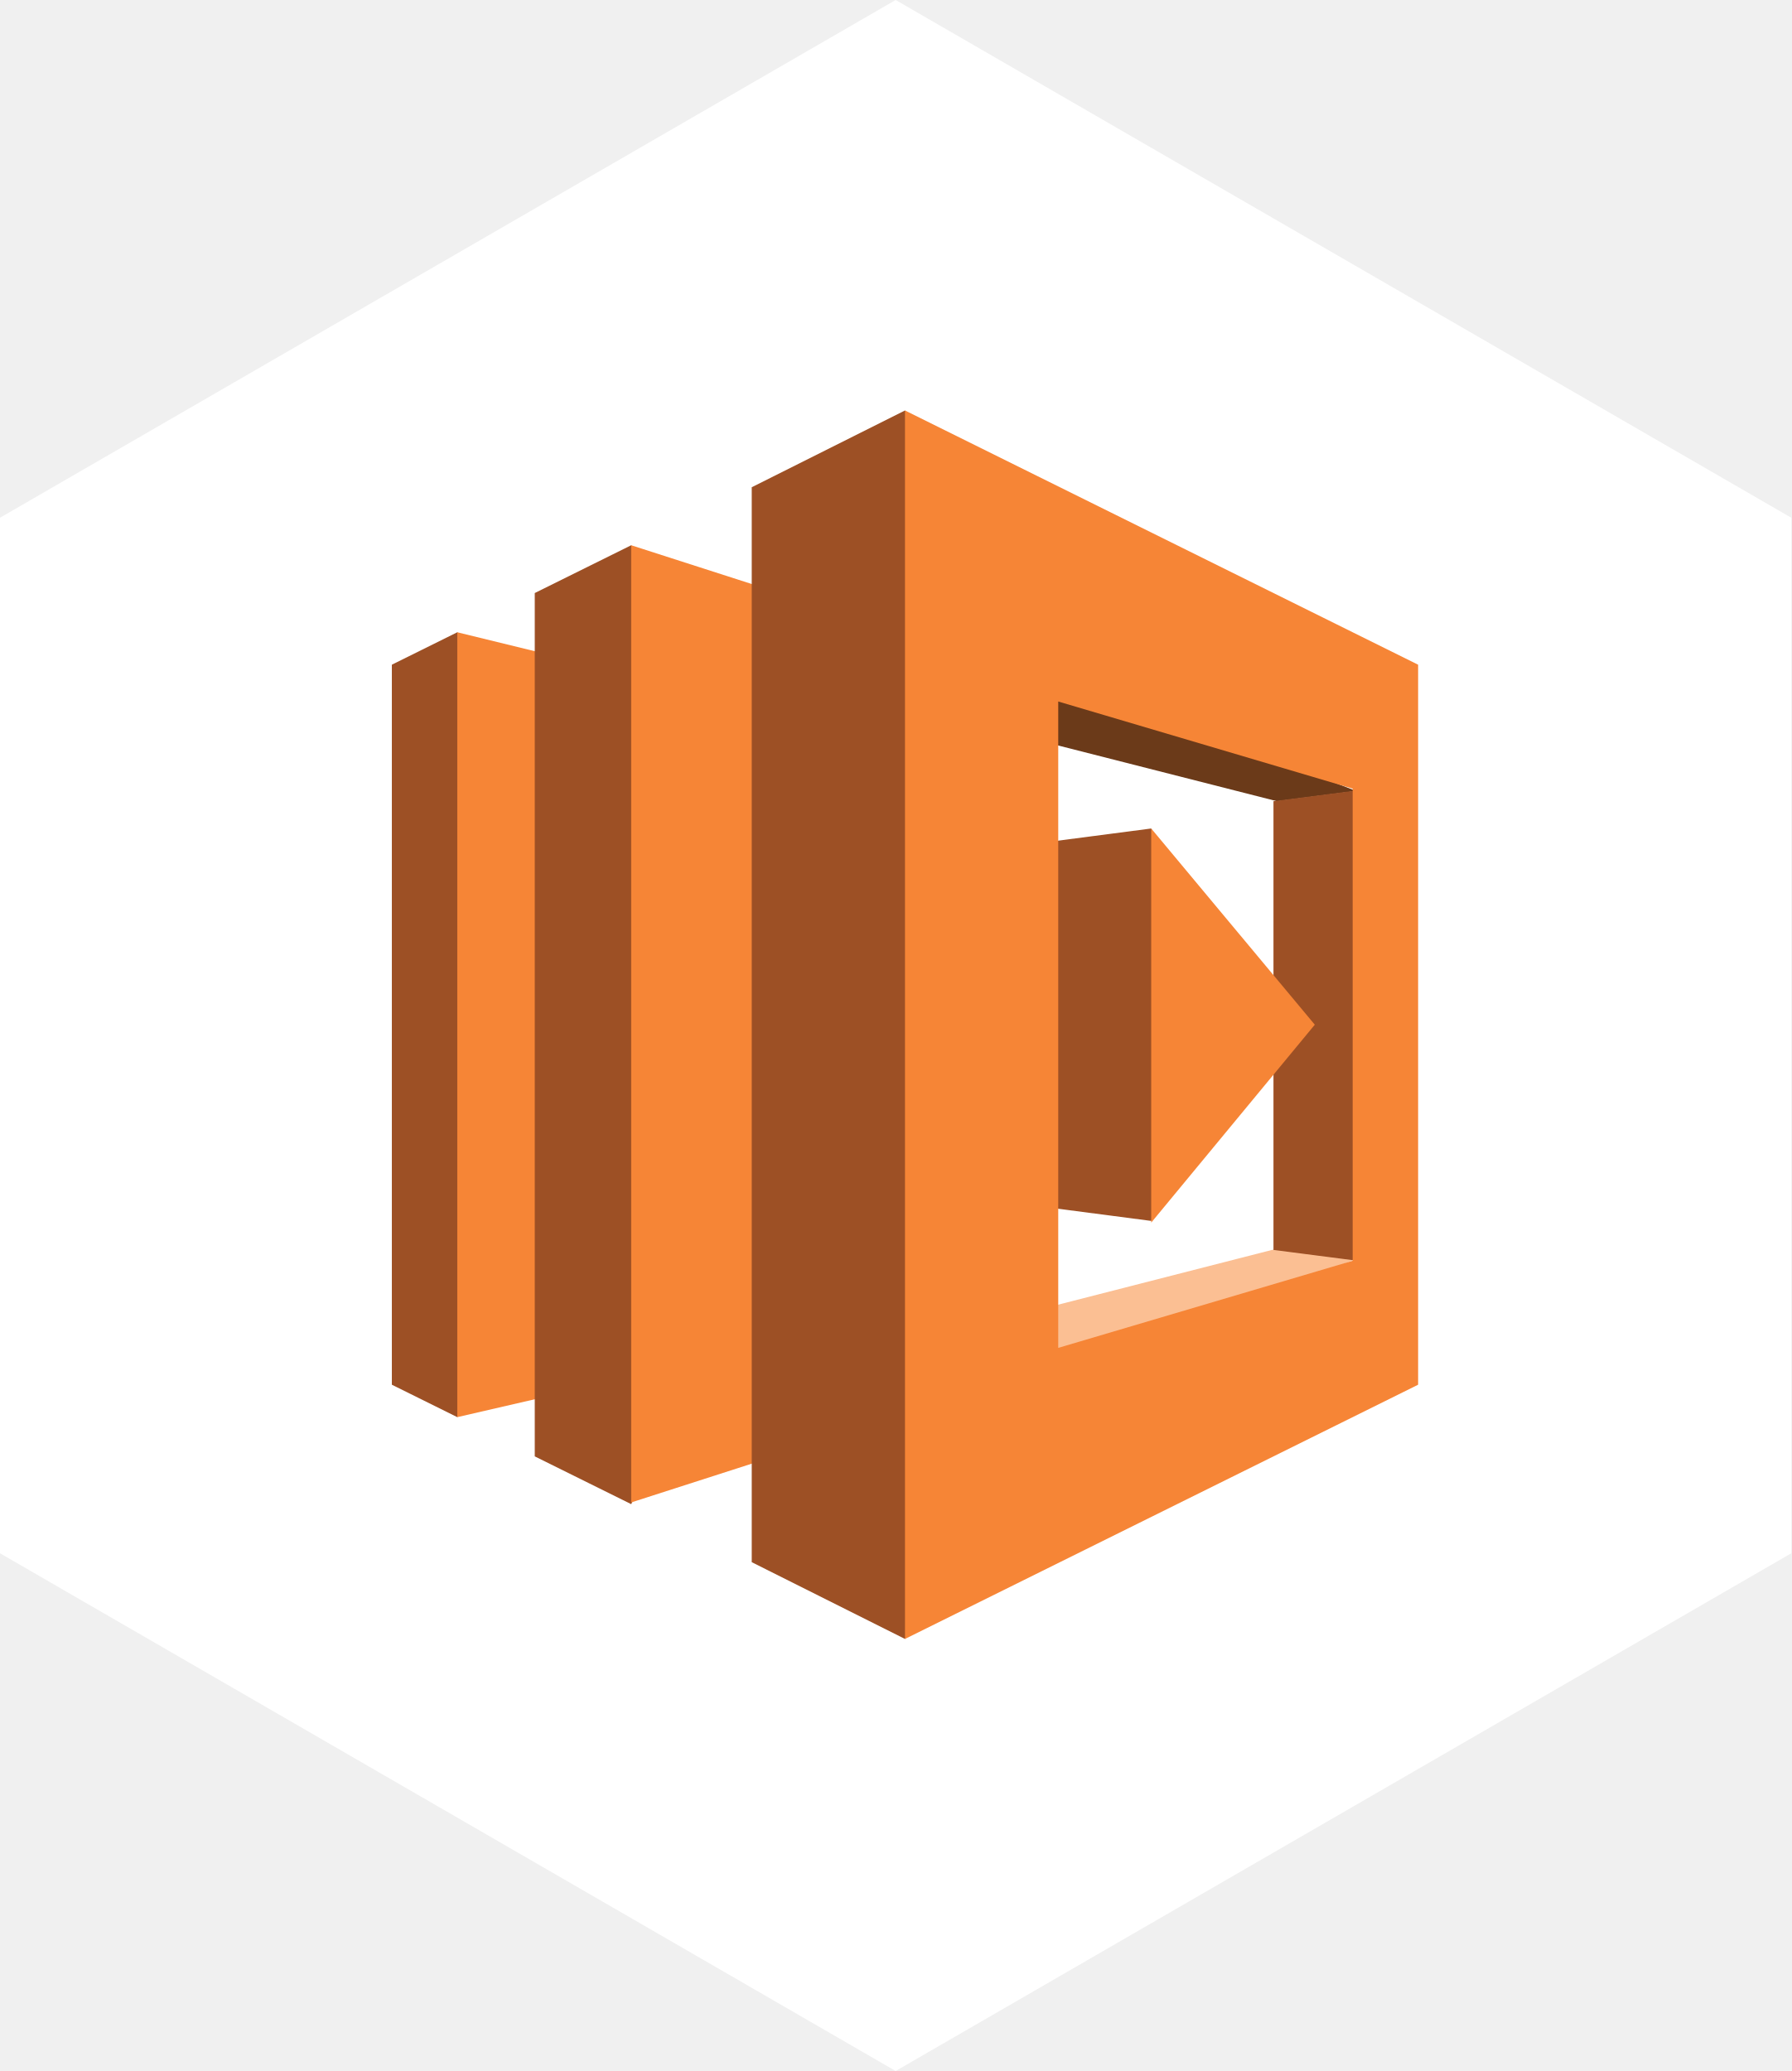
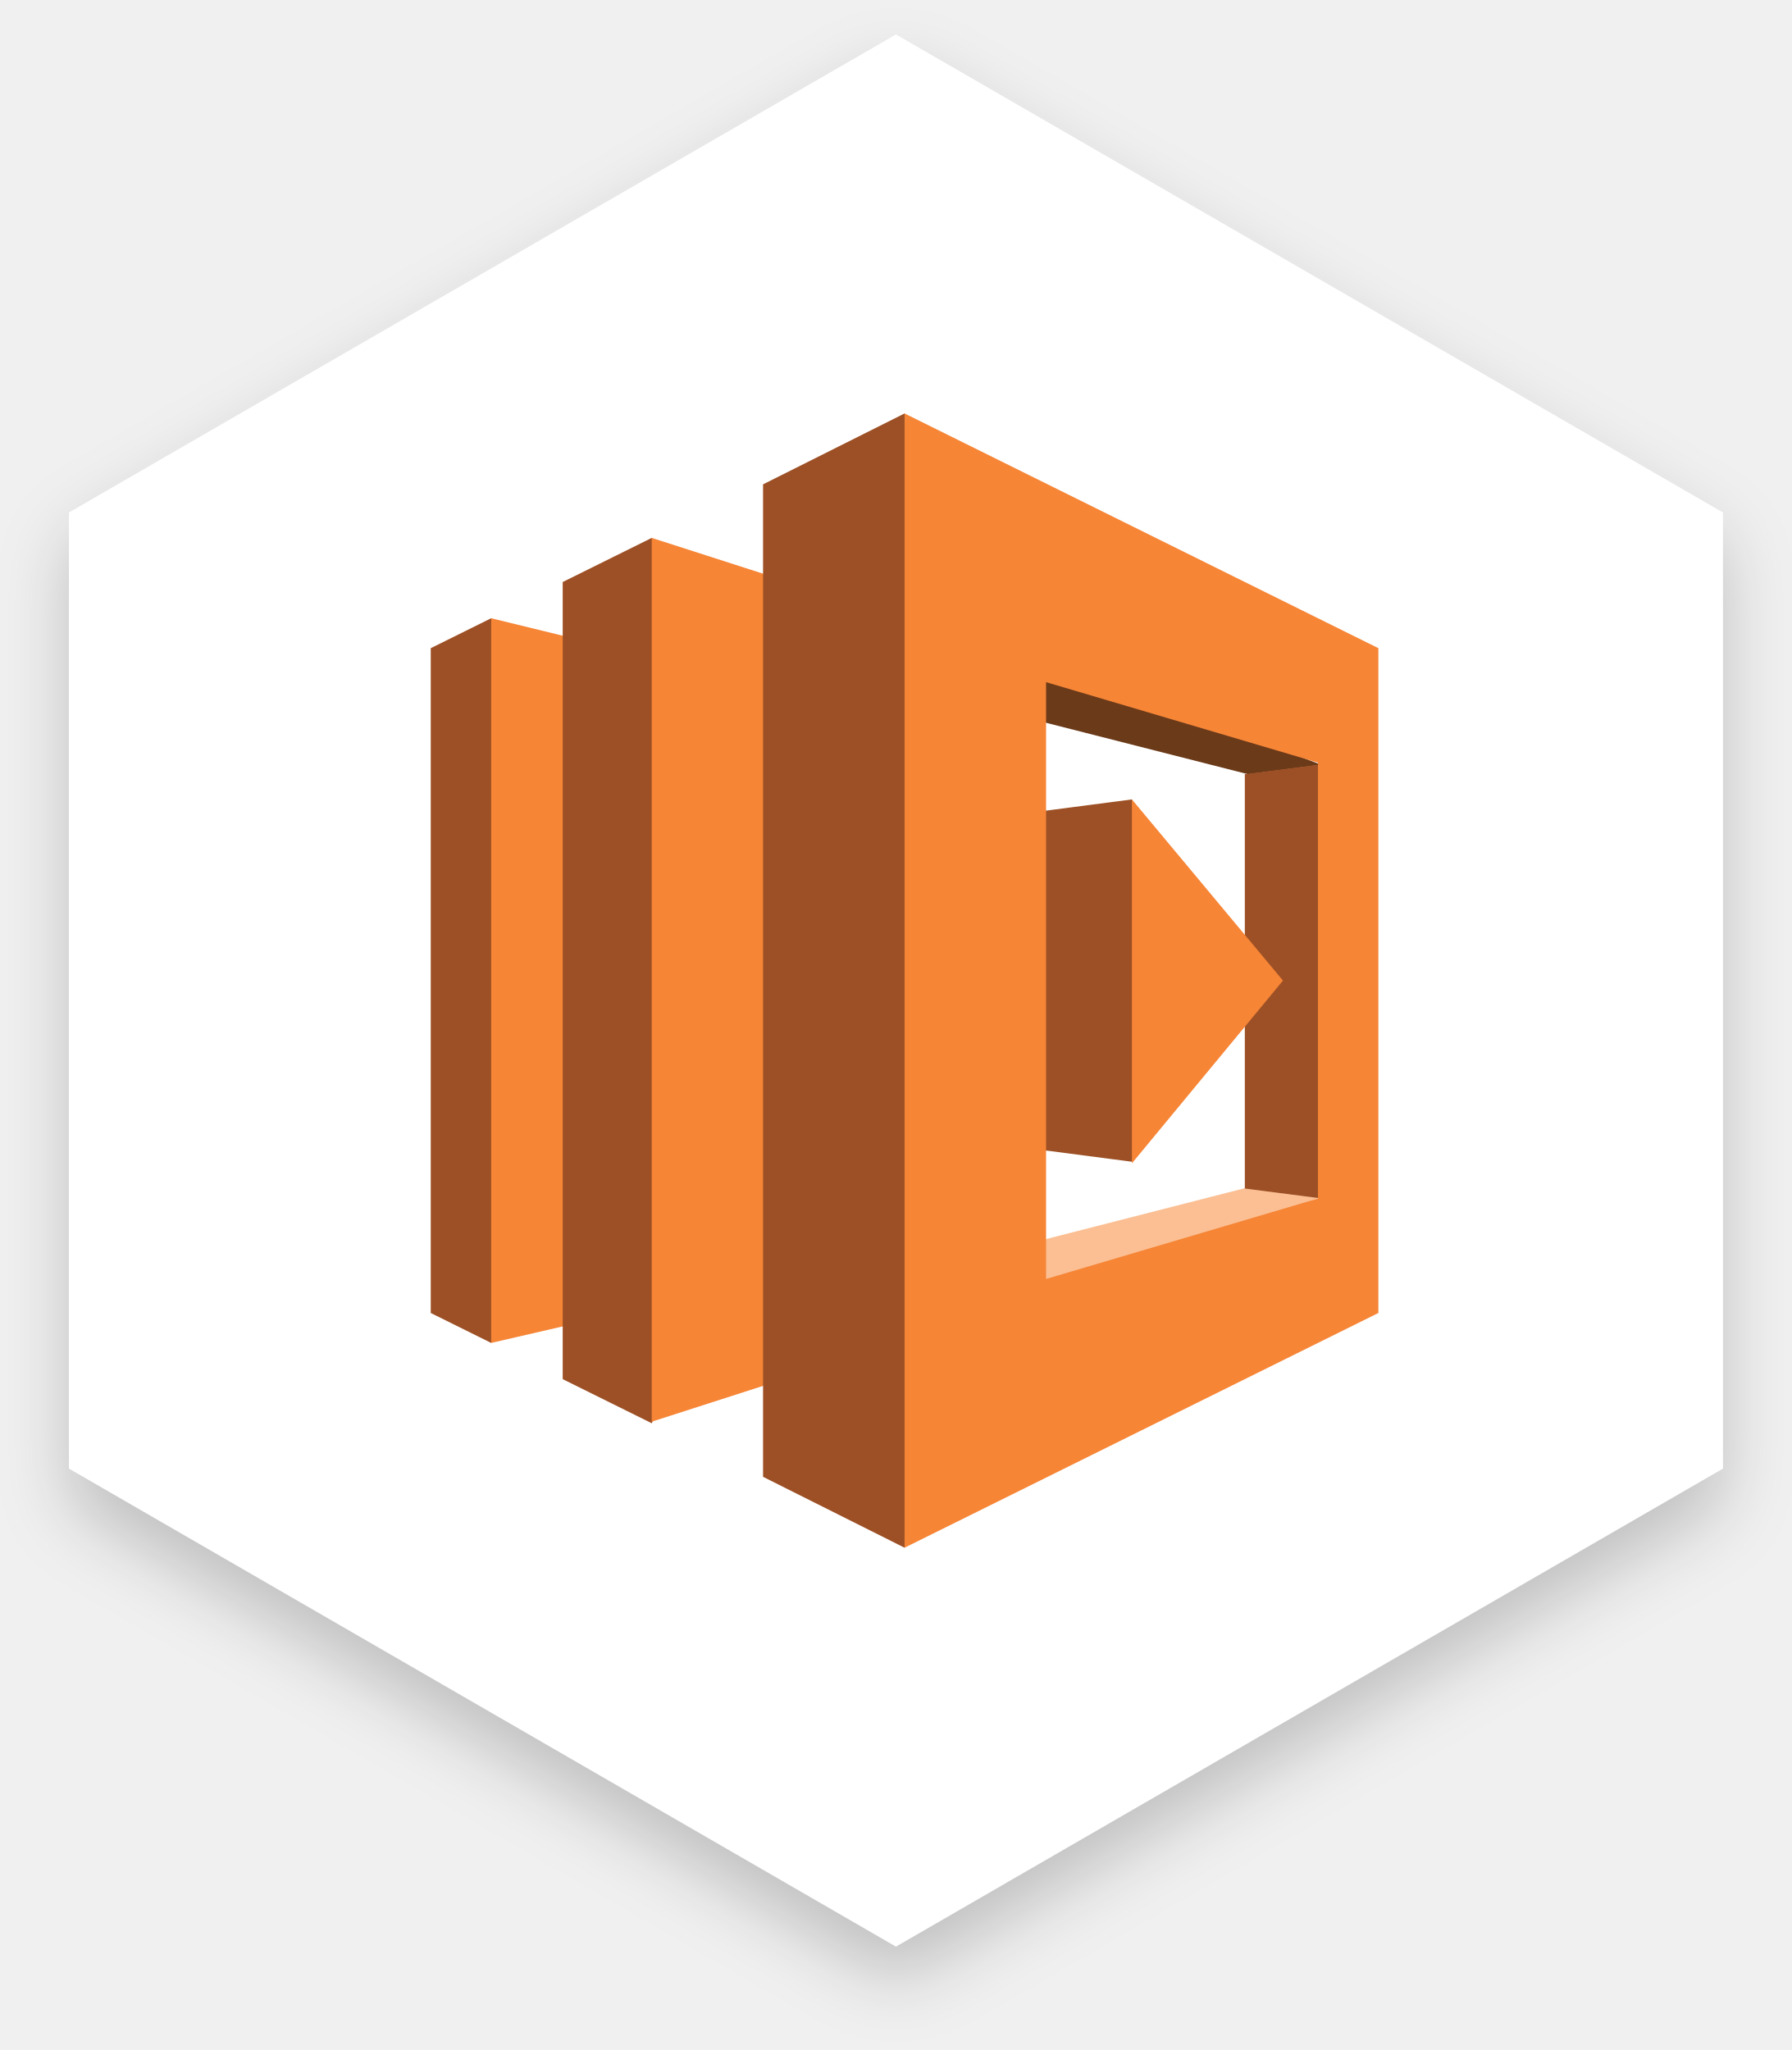
- <svg xmlns="http://www.w3.org/2000/svg" width="96px" height="111px" viewBox="0 0 96 111" version="1.1">
-   <defs />
+ <svg xmlns="http://www.w3.org/2000/svg" xmlns:xlink="http://www.w3.org/1999/xlink" width="104px" height="119px" viewBox="0 0 104 119" version="1.1">
+   <defs>
+     <polygon id="path-1" points="48 0 96 27.75 96 83.25 48 111 -2.35633735e-12 83.25 -2.38653541e-12 27.75" />
+     <filter x="-50%" y="-50%" width="200%" height="200%" filterUnits="objectBoundingBox" id="filter-2">
+       <feOffset dx="0" dy="2" in="SourceAlpha" result="shadowOffsetOuter1" />
+       <feGaussianBlur stdDeviation="2" in="shadowOffsetOuter1" result="shadowBlurOuter1" />
+       <feColorMatrix values="0 0 0 0 0   0 0 0 0 0   0 0 0 0 0  0 0 0 0.2 0" type="matrix" in="shadowBlurOuter1" />
+     </filter>
+   </defs>
  <g id="Page-1" stroke="none" stroke-width="1" fill="none" fill-rule="evenodd">
-     <g id="DesktopHD_Round7_ClientGuides-Copy" transform="translate(-551, -1169)">
-       <g id="clients-copy" transform="translate(390, 1169)">
+     <g id="DesktopHD_Round7_ClientGuides-Copy" transform="translate(-546, -1065)">
+       <g id="clients-copy" transform="translate(389, 1067)">
        <g id="row1">
          <g id="aws_lambda" transform="translate(161, 0)">
-             <polygon id="Polygon-Copy" fill="#FFFFFF" points="48 0 96 27.75 96 83.25 48 111 -2.35633735e-12 83.25 -2.38653541e-12 27.75" />
+             <g id="Polygon-Copy">
+               <use fill="black" fill-opacity="1" filter="url(#filter-2)" xlink:href="#path-1" />
+               <use fill="#FFFFFF" fill-rule="evenodd" xlink:href="#path-1" />
+             </g>
            <g id="lambda-copy" transform="translate(21, 22)">
              <g id="Group">
                <polyline id="Shape" fill="#9D5025" points="0 52.217 3.507 53.955 4.082 52.942 4.082 12.632 3.507 11.888 0 13.626 0 52.217" />
                <polyline id="Shape" fill="#F68536" points="10.243 13.534 3.507 11.888 3.507 53.955 10.243 52.4 10.243 13.534" />
                <polyline id="Shape" fill="#6B3A19" points="30.915 16.735 35.713 14.266 51.678 20.393 47.433 20.942 30.915 16.735" />
                <polyline id="Shape" fill="#FBBF93" points="31.099 49.108 35.805 51.577 51.77 45.45 47.525 44.901 31.099 49.108" />
                <polyline id="Shape" fill="#9D5025" points="32.299 42.34 40.696 43.438 41.178 42.581 41.178 23.419 40.696 22.405 32.299 23.502 32.299 42.34" />
                <polyline id="Shape" fill="#9D5025" points="7.659 9.785 12.827 7.224 13.392 8.303 13.392 57.484 12.827 58.618 7.659 56.058 7.659 9.785" />
                <polyline id="Shape" fill="#F68536" points="23.347 55.143 12.827 58.527 12.827 7.224 23.347 10.608 23.347 55.143" />
                <polyline id="Shape" fill="#9D5025" points="19.287 61.728 27.5 65.843 28.359 64.865 28.359 1.207 27.5 0 19.287 4.115 19.287 61.728" />
                <polyline id="Shape" fill="#9D5025" points="47.248 20.942 51.493 20.393 51.858 20.918 51.858 44.923 51.493 45.541 47.248 44.993 47.248 20.942" />
                <polyline id="Shape" fill="#F68536" points="40.696 22.405 40.696 43.529 49.463 32.921 40.696 22.405" />
                <path d="M51.493,11.888 L27.5,0 L27.5,65.843 L55,52.217 L55,13.626 L51.493,11.888 L51.493,11.888 Z M51.493,45.573 L35.713,50.243 L35.713,15.599 L51.493,20.27 L51.493,45.573 L51.493,45.573 Z" id="Shape" fill="#F68536" />
              </g>
            </g>
          </g>
        </g>
      </g>
    </g>
  </g>
</svg>
